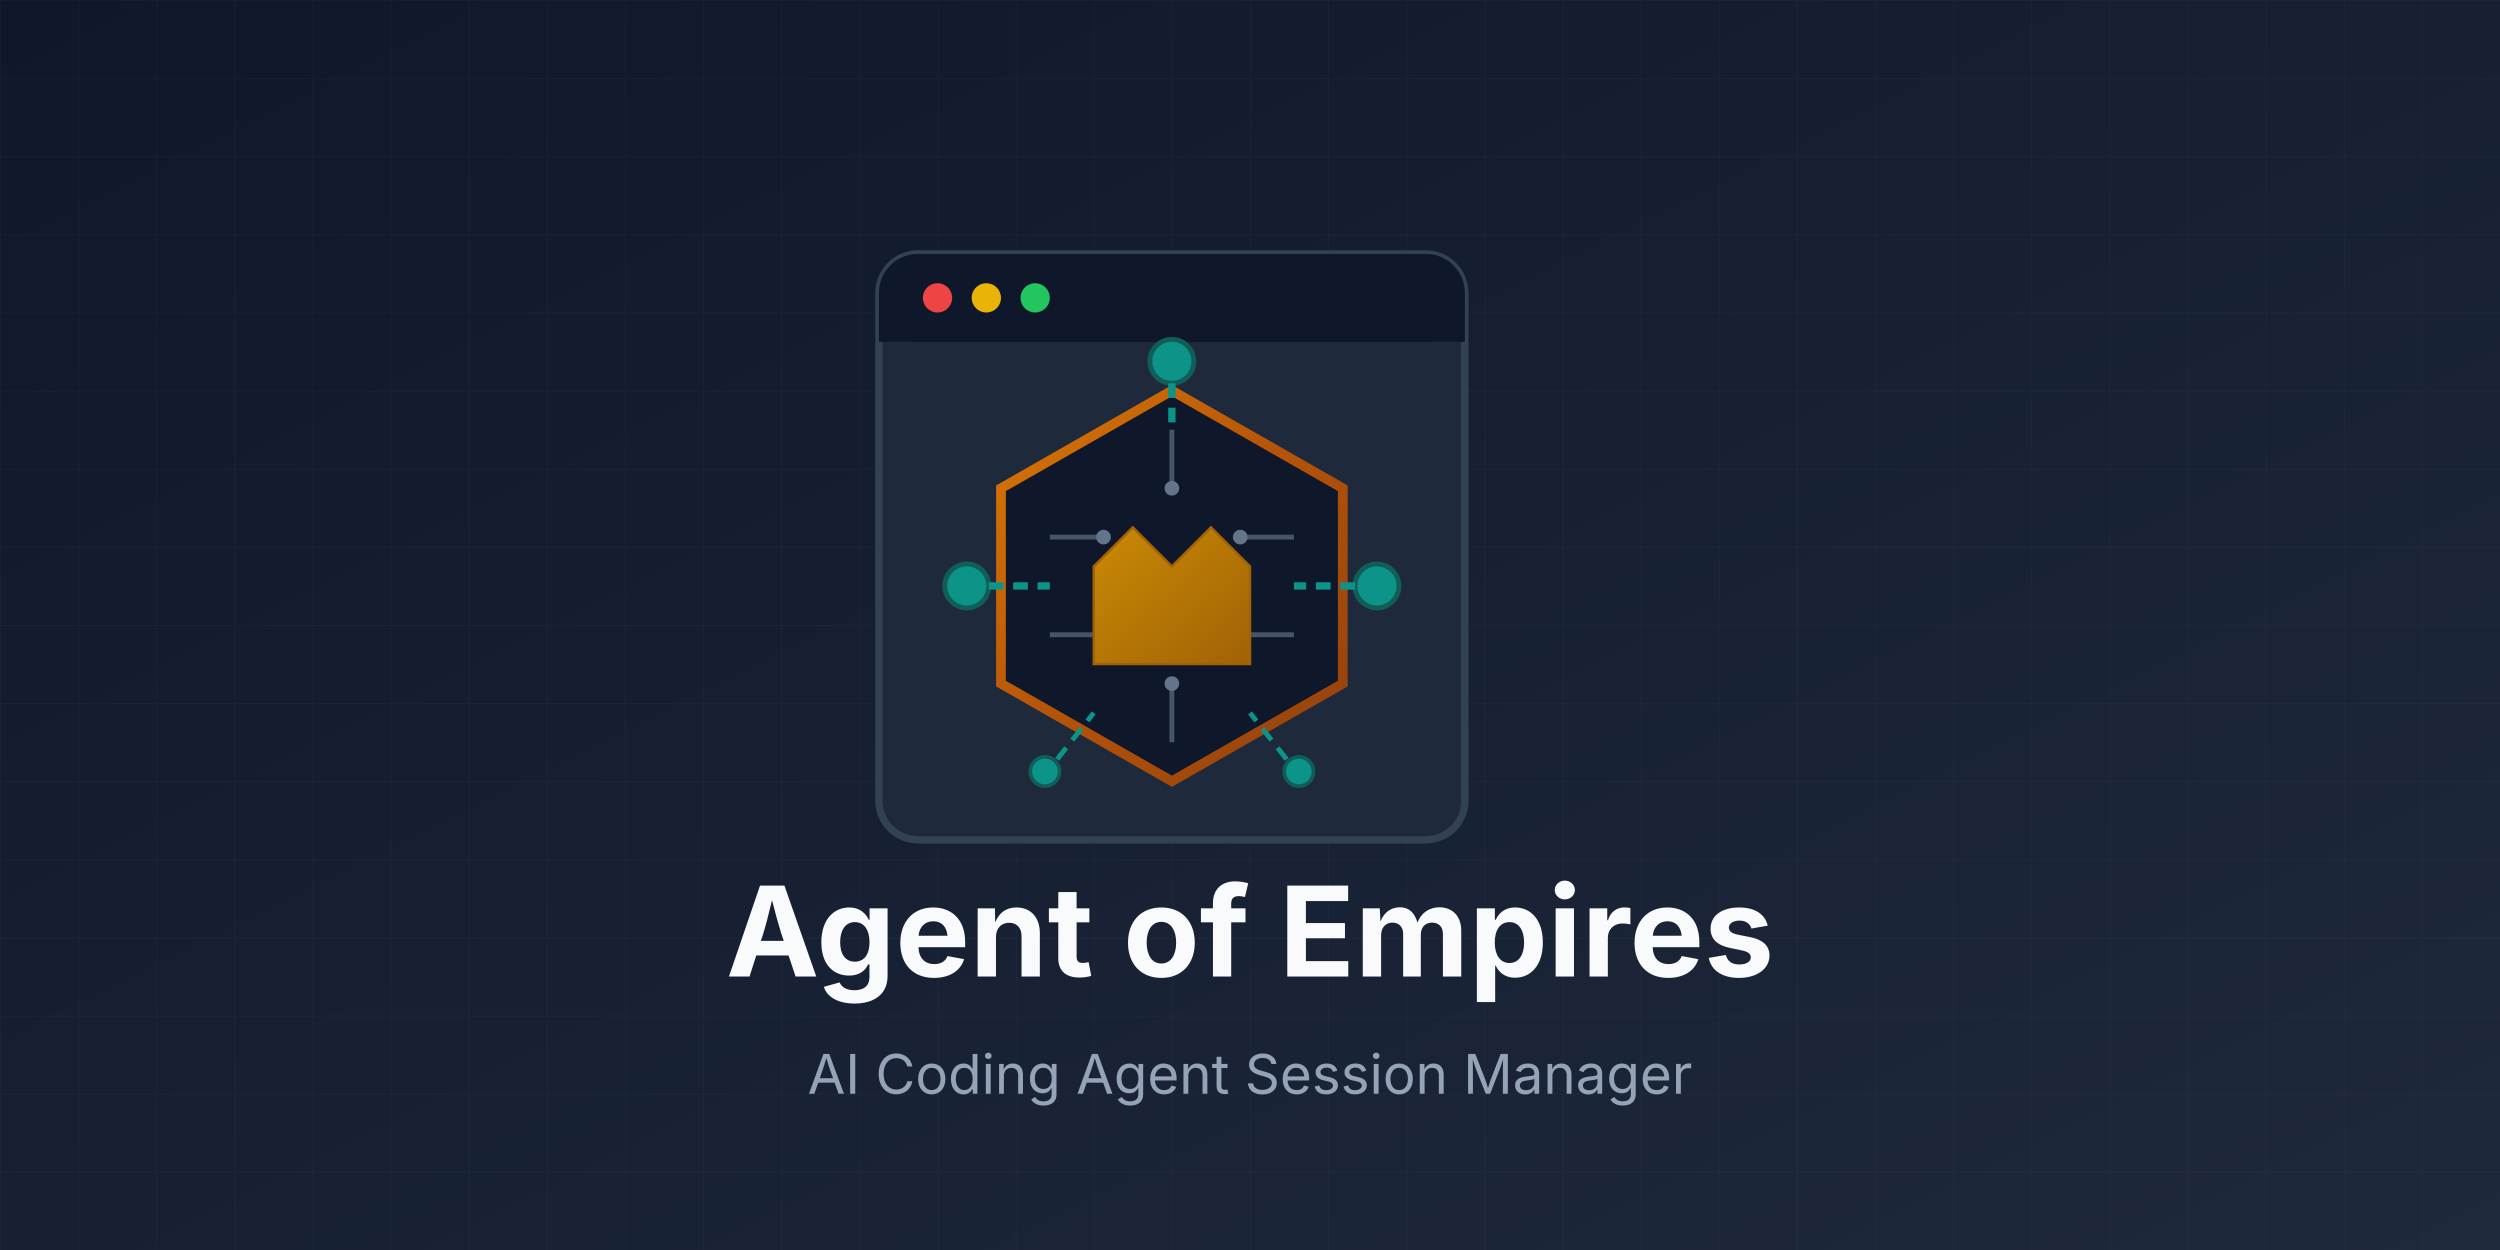
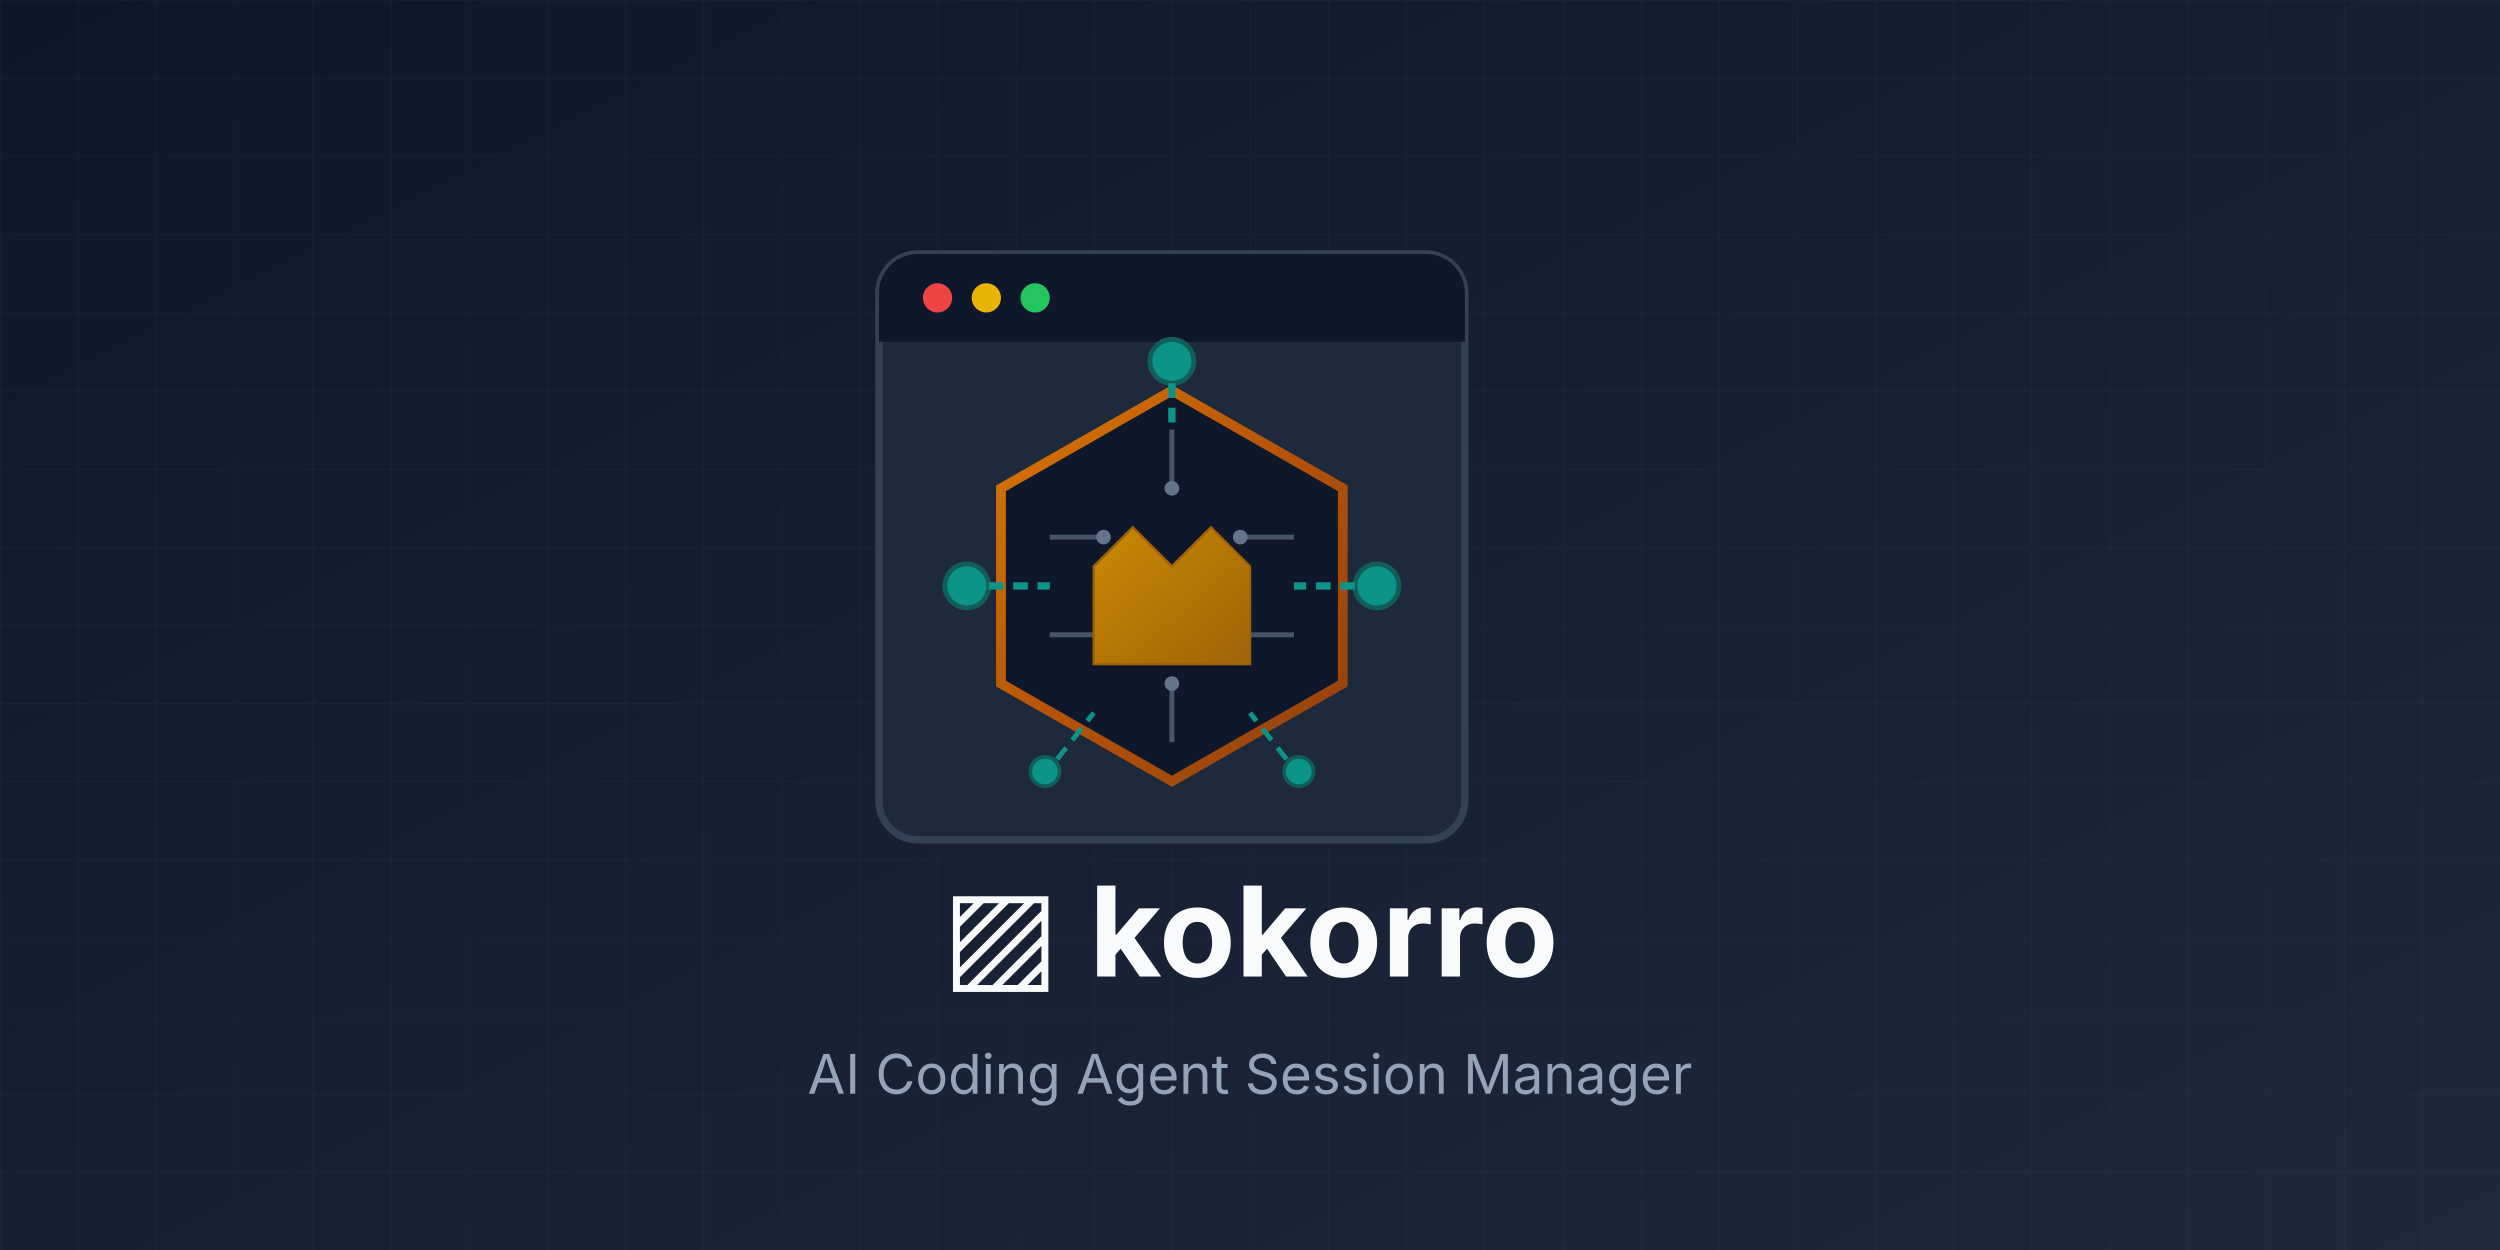
<svg xmlns="http://www.w3.org/2000/svg" viewBox="0 0 1280 640">
  <defs>
    <linearGradient id="bgGrad" x1="0%" y1="0%" x2="100%" y2="100%">
      <stop offset="0%" style="stop-color:#0f172a" />
      <stop offset="100%" style="stop-color:#1e293b" />
    </linearGradient>
    <linearGradient id="copperGrad" x1="0%" y1="0%" x2="100%" y2="100%">
      <stop offset="0%" style="stop-color:#d97706" />
      <stop offset="50%" style="stop-color:#b45309" />
      <stop offset="100%" style="stop-color:#92400e" />
    </linearGradient>
    <linearGradient id="bronzeGrad" x1="0%" y1="0%" x2="100%" y2="100%">
      <stop offset="0%" style="stop-color:#ca8a04" />
      <stop offset="100%" style="stop-color:#a16207" />
    </linearGradient>
  </defs>
  <rect width="1280" height="640" fill="url(#bgGrad)" />
  <g opacity="0.05">
    <pattern id="grid" width="40" height="40" patternUnits="userSpaceOnUse">
      <path d="M 40 0 L 0 0 0 40" fill="none" stroke="#fff" stroke-width="0.5" />
    </pattern>
    <rect width="1280" height="640" fill="url(#grid)" />
  </g>
  <g transform="translate(440, 120) scale(2.5)">
    <rect x="4" y="4" width="120" height="120" rx="8" fill="#1e293b" stroke="#334155" stroke-width="1.5" />
    <rect x="4" y="4" width="120" height="18" rx="8" fill="#0f172a" />
    <rect x="4" y="14" width="120" height="8" fill="#0f172a" />
    <circle cx="16" cy="13" r="3" fill="#ef4444" />
    <circle cx="26" cy="13" r="3" fill="#eab308" />
    <circle cx="36" cy="13" r="3" fill="#22c55e" />
    <g transform="translate(64, 72)">
      <polygon points="0,-40 35,-20 35,20 0,40 -35,20 -35,-20" fill="#0f172a" stroke="url(#copperGrad)" stroke-width="2" />
      <path d="M0,-32 L0,-20 M-25,-10 L-14,-10 M25,-10 L14,-10 M-25,10 L-14,10 M25,10 L14,10 M0,20 L0,32" stroke="#475569" stroke-width="1" />
      <circle cx="0" cy="-20" r="1.5" fill="#64748b" />
      <circle cx="-14" cy="-10" r="1.5" fill="#64748b" />
      <circle cx="14" cy="-10" r="1.5" fill="#64748b" />
      <circle cx="-14" cy="10" r="1.5" fill="#64748b" />
      <circle cx="14" cy="10" r="1.5" fill="#64748b" />
      <circle cx="0" cy="20" r="1.5" fill="#64748b" />
      <path d="M-16,16 L-16,-4 L-8,-12 L0,-4 L8,-12 L16,-4 L16,16 Z" fill="url(#bronzeGrad)" stroke="#a16207" stroke-width="0.5" />
      <circle cx="0" cy="-46" r="4.5" fill="#0d9488" stroke="#115e59" stroke-width="1" />
      <path d="M0,-41.5 L0,-32" stroke="#0d9488" stroke-width="1.5" stroke-dasharray="3,2" />
      <circle cx="42" cy="0" r="4.5" fill="#0d9488" stroke="#115e59" stroke-width="1" />
      <path d="M37.5,0 L25,0" stroke="#0d9488" stroke-width="1.5" stroke-dasharray="3,2" />
      <circle cx="-42" cy="0" r="4.5" fill="#0d9488" stroke="#115e59" stroke-width="1" />
      <path d="M-37.5,0 L-25,0" stroke="#0d9488" stroke-width="1.5" stroke-dasharray="3,2" />
      <circle cx="26" cy="38" r="3" fill="#0d9488" stroke="#115e59" stroke-width="0.75" />
      <path d="M23.5,35.5 L16,26" stroke="#0d9488" stroke-width="1" stroke-dasharray="3,2" />
      <circle cx="-26" cy="38" r="3" fill="#0d9488" stroke="#115e59" stroke-width="0.75" />
      <path d="M-23.5,35.5 L-16,26" stroke="#0d9488" stroke-width="1" stroke-dasharray="3,2" />
    </g>
  </g>
-   <text x="640" y="500" text-anchor="middle" fill="#f8fafc" font-family="system-ui, -apple-system, sans-serif" font-size="64" font-weight="bold">Agent of Empires</text>
+   <text x="640" y="500" text-anchor="middle" fill="#f8fafc" font-family="system-ui, -apple-system, sans-serif" font-size="64" font-weight="bold">▨ kokorro</text>
  <text x="640" y="560" text-anchor="middle" fill="#94a3b8" font-family="system-ui, -apple-system, sans-serif" font-size="28">AI Coding Agent Session Manager</text>
</svg>
